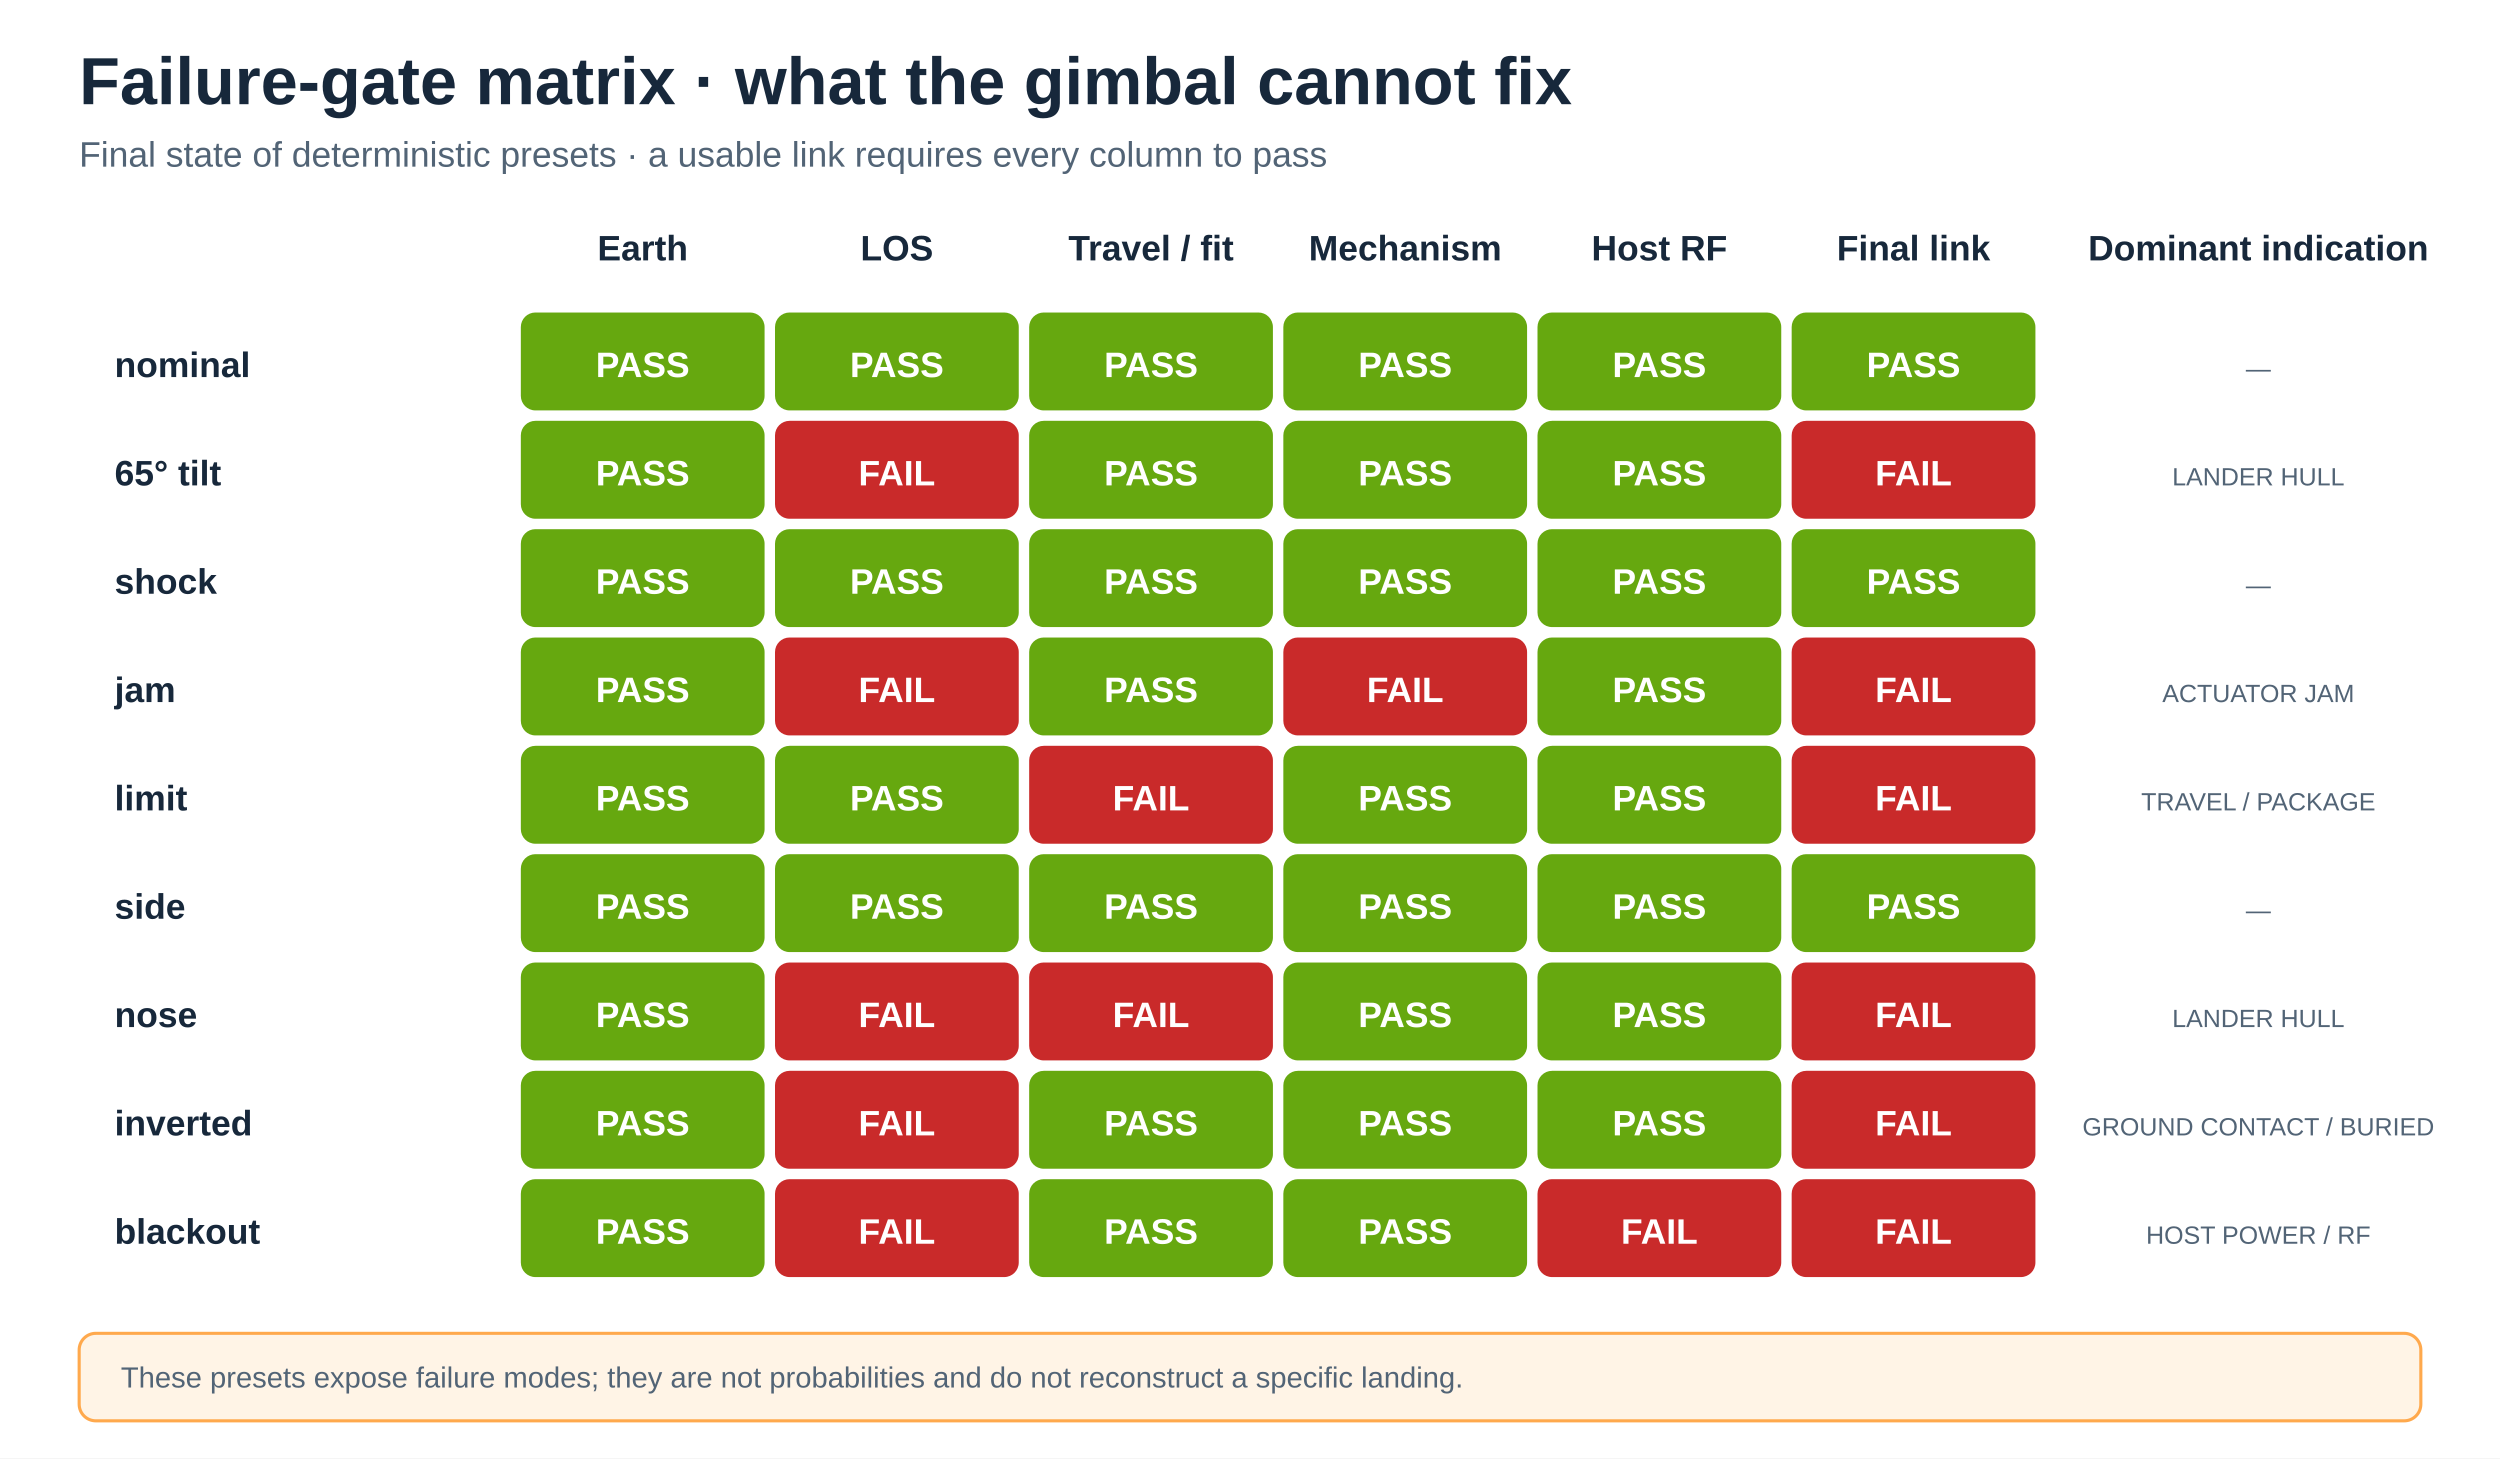
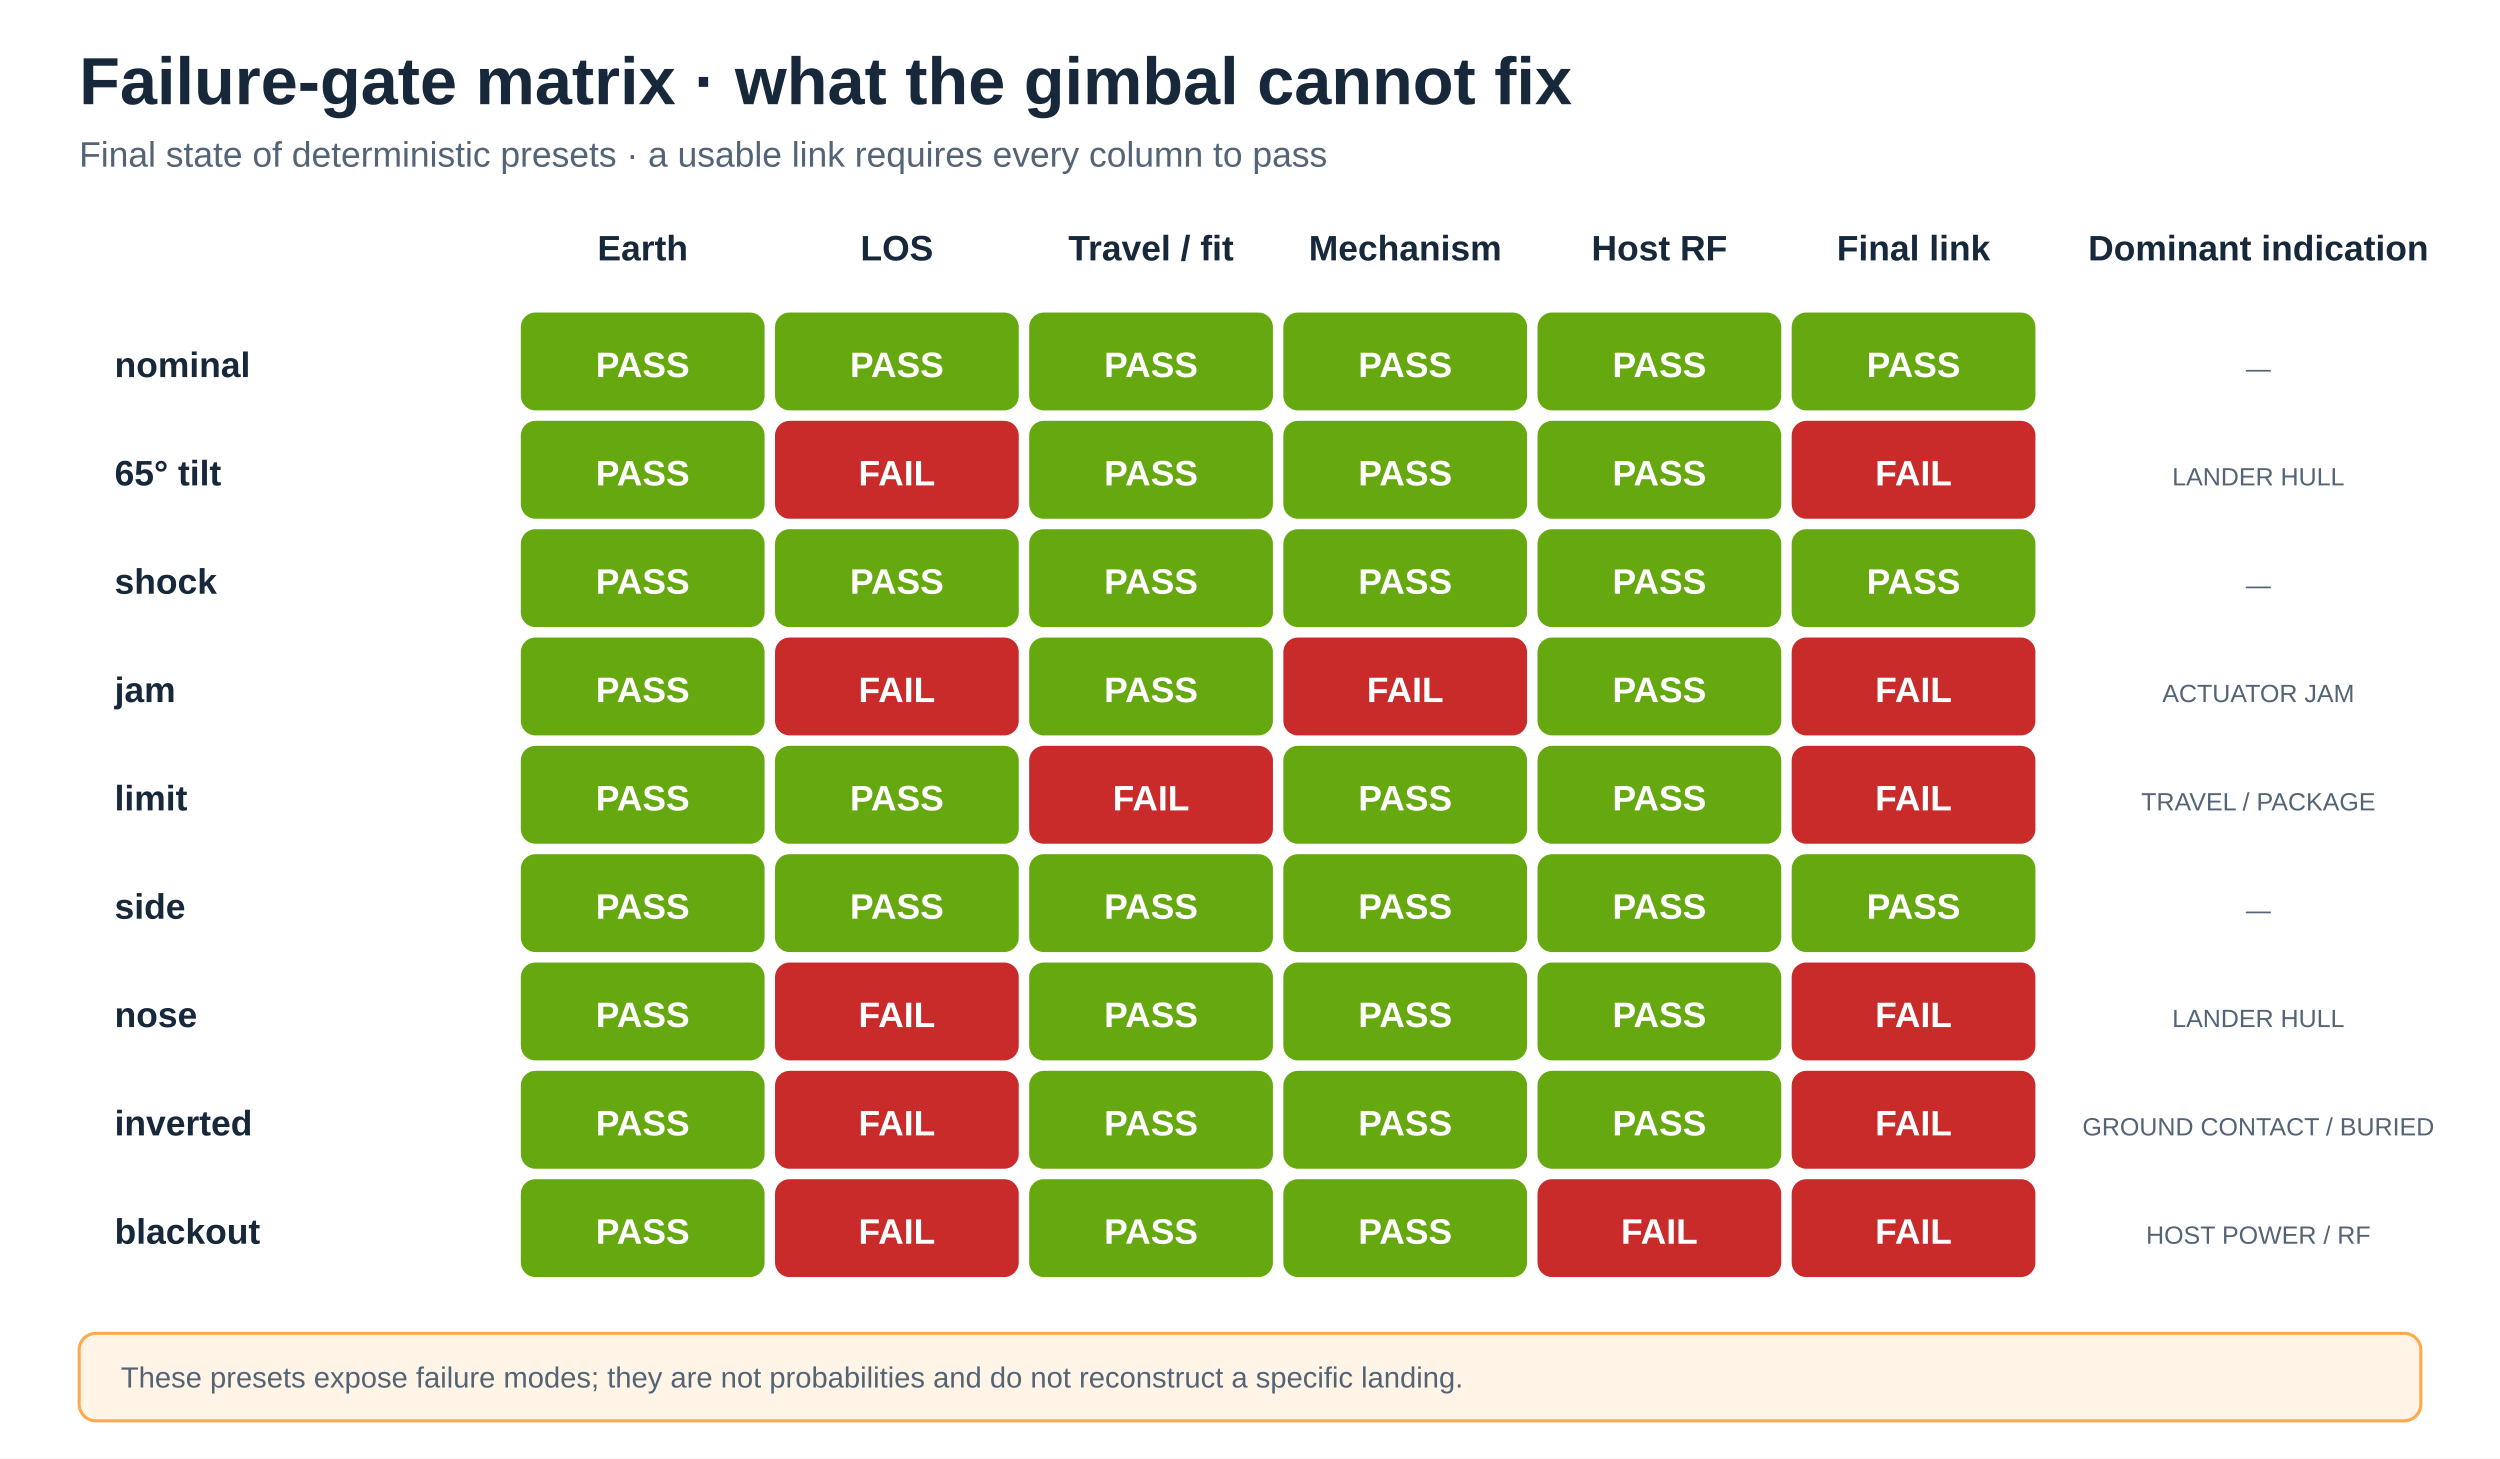
<svg xmlns="http://www.w3.org/2000/svg" width="1200" height="700" viewBox="0 0 1200 700">
  <rect width="100%" height="100%" fill="white" />
  <style>text{font-family:Arial,"Noto Sans Thai",sans-serif;fill:#17283b}.title{font-size:32px;font-weight:700}.sub{font-size:17px;fill:#526476}.h{font-size:23px;font-weight:700}.label{font-size:17px;font-weight:700}.small{font-size:14px;fill:#526476}.tiny{font-size:12px;fill:#526476}.white{fill:#fff}.green{fill:#66a80f}.orange{fill:#e8590c}.red{fill:#c92a2a}.blue{fill:#1971c2}.grid{stroke:#dce3e8;stroke-width:1}.axis{stroke:#71808e;stroke-width:1.5}.card{fill:#f8fafb;stroke:#d7dfe5;stroke-width:1.5}.warn{fill:#fff4e6;stroke:#ffa94d;stroke-width:1.5}</style>
  <text x="38" y="50" class="title">Failure-gate matrix · what the gimbal cannot fix</text>
  <text x="38" y="80" class="sub">Final state of deterministic presets · a usable link requires every column to pass</text>
  <text x="308.5" y="125" class="label" text-anchor="middle">Earth</text>
  <text x="430.5" y="125" class="label" text-anchor="middle">LOS</text>
  <text x="552.5" y="125" class="label" text-anchor="middle">Travel / fit</text>
  <text x="674.5" y="125" class="label" text-anchor="middle">Mechanism</text>
  <text x="796.5" y="125" class="label" text-anchor="middle">Host RF</text>
  <text x="918.5" y="125" class="label" text-anchor="middle">Final link</text>
  <text x="55" y="181" class="label">nominal</text>
  <rect x="250" y="150" width="117" height="47" rx="7" fill="#66a80f" />
  <text x="308.5" y="181" class="label white" text-anchor="middle">PASS</text>
  <rect x="372" y="150" width="117" height="47" rx="7" fill="#66a80f" />
  <text x="430.5" y="181" class="label white" text-anchor="middle">PASS</text>
  <rect x="494" y="150" width="117" height="47" rx="7" fill="#66a80f" />
  <text x="552.5" y="181" class="label white" text-anchor="middle">PASS</text>
  <rect x="616" y="150" width="117" height="47" rx="7" fill="#66a80f" />
  <text x="674.5" y="181" class="label white" text-anchor="middle">PASS</text>
  <rect x="738" y="150" width="117" height="47" rx="7" fill="#66a80f" />
  <text x="796.5" y="181" class="label white" text-anchor="middle">PASS</text>
  <rect x="860" y="150" width="117" height="47" rx="7" fill="#66a80f" />
  <text x="918.5" y="181" class="label white" text-anchor="middle">PASS</text>
  <text x="1084" y="181" class="tiny" text-anchor="middle">—</text>
  <text x="55" y="233" class="label">65° tilt</text>
  <rect x="250" y="202" width="117" height="47" rx="7" fill="#66a80f" />
  <text x="308.5" y="233" class="label white" text-anchor="middle">PASS</text>
  <rect x="372" y="202" width="117" height="47" rx="7" fill="#c92a2a" />
  <text x="430.5" y="233" class="label white" text-anchor="middle">FAIL</text>
  <rect x="494" y="202" width="117" height="47" rx="7" fill="#66a80f" />
  <text x="552.5" y="233" class="label white" text-anchor="middle">PASS</text>
  <rect x="616" y="202" width="117" height="47" rx="7" fill="#66a80f" />
  <text x="674.5" y="233" class="label white" text-anchor="middle">PASS</text>
  <rect x="738" y="202" width="117" height="47" rx="7" fill="#66a80f" />
  <text x="796.5" y="233" class="label white" text-anchor="middle">PASS</text>
  <rect x="860" y="202" width="117" height="47" rx="7" fill="#c92a2a" />
  <text x="918.5" y="233" class="label white" text-anchor="middle">FAIL</text>
  <text x="1084" y="233" class="tiny" text-anchor="middle">LANDER HULL</text>
  <text x="55" y="285" class="label">shock</text>
  <rect x="250" y="254" width="117" height="47" rx="7" fill="#66a80f" />
  <text x="308.5" y="285" class="label white" text-anchor="middle">PASS</text>
  <rect x="372" y="254" width="117" height="47" rx="7" fill="#66a80f" />
  <text x="430.5" y="285" class="label white" text-anchor="middle">PASS</text>
  <rect x="494" y="254" width="117" height="47" rx="7" fill="#66a80f" />
  <text x="552.5" y="285" class="label white" text-anchor="middle">PASS</text>
  <rect x="616" y="254" width="117" height="47" rx="7" fill="#66a80f" />
  <text x="674.5" y="285" class="label white" text-anchor="middle">PASS</text>
  <rect x="738" y="254" width="117" height="47" rx="7" fill="#66a80f" />
  <text x="796.5" y="285" class="label white" text-anchor="middle">PASS</text>
  <rect x="860" y="254" width="117" height="47" rx="7" fill="#66a80f" />
  <text x="918.5" y="285" class="label white" text-anchor="middle">PASS</text>
  <text x="1084" y="285" class="tiny" text-anchor="middle">—</text>
  <text x="55" y="337" class="label">jam</text>
  <rect x="250" y="306" width="117" height="47" rx="7" fill="#66a80f" />
  <text x="308.5" y="337" class="label white" text-anchor="middle">PASS</text>
  <rect x="372" y="306" width="117" height="47" rx="7" fill="#c92a2a" />
  <text x="430.5" y="337" class="label white" text-anchor="middle">FAIL</text>
  <rect x="494" y="306" width="117" height="47" rx="7" fill="#66a80f" />
  <text x="552.5" y="337" class="label white" text-anchor="middle">PASS</text>
  <rect x="616" y="306" width="117" height="47" rx="7" fill="#c92a2a" />
  <text x="674.5" y="337" class="label white" text-anchor="middle">FAIL</text>
  <rect x="738" y="306" width="117" height="47" rx="7" fill="#66a80f" />
  <text x="796.5" y="337" class="label white" text-anchor="middle">PASS</text>
  <rect x="860" y="306" width="117" height="47" rx="7" fill="#c92a2a" />
  <text x="918.5" y="337" class="label white" text-anchor="middle">FAIL</text>
  <text x="1084" y="337" class="tiny" text-anchor="middle">ACTUATOR JAM</text>
  <text x="55" y="389" class="label">limit</text>
  <rect x="250" y="358" width="117" height="47" rx="7" fill="#66a80f" />
  <text x="308.5" y="389" class="label white" text-anchor="middle">PASS</text>
  <rect x="372" y="358" width="117" height="47" rx="7" fill="#66a80f" />
  <text x="430.5" y="389" class="label white" text-anchor="middle">PASS</text>
  <rect x="494" y="358" width="117" height="47" rx="7" fill="#c92a2a" />
  <text x="552.5" y="389" class="label white" text-anchor="middle">FAIL</text>
  <rect x="616" y="358" width="117" height="47" rx="7" fill="#66a80f" />
  <text x="674.5" y="389" class="label white" text-anchor="middle">PASS</text>
  <rect x="738" y="358" width="117" height="47" rx="7" fill="#66a80f" />
  <text x="796.5" y="389" class="label white" text-anchor="middle">PASS</text>
  <rect x="860" y="358" width="117" height="47" rx="7" fill="#c92a2a" />
  <text x="918.5" y="389" class="label white" text-anchor="middle">FAIL</text>
  <text x="1084" y="389" class="tiny" text-anchor="middle">TRAVEL / PACKAGE</text>
  <text x="55" y="441" class="label">side</text>
  <rect x="250" y="410" width="117" height="47" rx="7" fill="#66a80f" />
  <text x="308.5" y="441" class="label white" text-anchor="middle">PASS</text>
  <rect x="372" y="410" width="117" height="47" rx="7" fill="#66a80f" />
  <text x="430.5" y="441" class="label white" text-anchor="middle">PASS</text>
  <rect x="494" y="410" width="117" height="47" rx="7" fill="#66a80f" />
  <text x="552.5" y="441" class="label white" text-anchor="middle">PASS</text>
  <rect x="616" y="410" width="117" height="47" rx="7" fill="#66a80f" />
  <text x="674.5" y="441" class="label white" text-anchor="middle">PASS</text>
  <rect x="738" y="410" width="117" height="47" rx="7" fill="#66a80f" />
  <text x="796.5" y="441" class="label white" text-anchor="middle">PASS</text>
  <rect x="860" y="410" width="117" height="47" rx="7" fill="#66a80f" />
  <text x="918.5" y="441" class="label white" text-anchor="middle">PASS</text>
  <text x="1084" y="441" class="tiny" text-anchor="middle">—</text>
  <text x="55" y="493" class="label">nose</text>
  <rect x="250" y="462" width="117" height="47" rx="7" fill="#66a80f" />
  <text x="308.5" y="493" class="label white" text-anchor="middle">PASS</text>
  <rect x="372" y="462" width="117" height="47" rx="7" fill="#c92a2a" />
  <text x="430.5" y="493" class="label white" text-anchor="middle">FAIL</text>
-   <rect x="494" y="462" width="117" height="47" rx="7" fill="#c92a2a" />
-   <text x="552.5" y="493" class="label white" text-anchor="middle">FAIL</text>
+   <rect x="494" y="462" width="117" height="47" rx="7" fill="#66a80f" />
+   <text x="552.5" y="493" class="label white" text-anchor="middle">PASS</text>
  <rect x="616" y="462" width="117" height="47" rx="7" fill="#66a80f" />
  <text x="674.5" y="493" class="label white" text-anchor="middle">PASS</text>
  <rect x="738" y="462" width="117" height="47" rx="7" fill="#66a80f" />
  <text x="796.5" y="493" class="label white" text-anchor="middle">PASS</text>
  <rect x="860" y="462" width="117" height="47" rx="7" fill="#c92a2a" />
  <text x="918.5" y="493" class="label white" text-anchor="middle">FAIL</text>
  <text x="1084" y="493" class="tiny" text-anchor="middle">LANDER HULL</text>
  <text x="55" y="545" class="label">inverted</text>
  <rect x="250" y="514" width="117" height="47" rx="7" fill="#66a80f" />
  <text x="308.5" y="545" class="label white" text-anchor="middle">PASS</text>
  <rect x="372" y="514" width="117" height="47" rx="7" fill="#c92a2a" />
  <text x="430.5" y="545" class="label white" text-anchor="middle">FAIL</text>
  <rect x="494" y="514" width="117" height="47" rx="7" fill="#66a80f" />
  <text x="552.5" y="545" class="label white" text-anchor="middle">PASS</text>
  <rect x="616" y="514" width="117" height="47" rx="7" fill="#66a80f" />
  <text x="674.5" y="545" class="label white" text-anchor="middle">PASS</text>
  <rect x="738" y="514" width="117" height="47" rx="7" fill="#66a80f" />
  <text x="796.5" y="545" class="label white" text-anchor="middle">PASS</text>
  <rect x="860" y="514" width="117" height="47" rx="7" fill="#c92a2a" />
  <text x="918.5" y="545" class="label white" text-anchor="middle">FAIL</text>
  <text x="1084" y="545" class="tiny" text-anchor="middle">GROUND CONTACT / BURIED</text>
  <text x="55" y="597" class="label">blackout</text>
  <rect x="250" y="566" width="117" height="47" rx="7" fill="#66a80f" />
  <text x="308.5" y="597" class="label white" text-anchor="middle">PASS</text>
  <rect x="372" y="566" width="117" height="47" rx="7" fill="#c92a2a" />
  <text x="430.5" y="597" class="label white" text-anchor="middle">FAIL</text>
  <rect x="494" y="566" width="117" height="47" rx="7" fill="#66a80f" />
  <text x="552.5" y="597" class="label white" text-anchor="middle">PASS</text>
  <rect x="616" y="566" width="117" height="47" rx="7" fill="#66a80f" />
  <text x="674.5" y="597" class="label white" text-anchor="middle">PASS</text>
  <rect x="738" y="566" width="117" height="47" rx="7" fill="#c92a2a" />
  <text x="796.5" y="597" class="label white" text-anchor="middle">FAIL</text>
  <rect x="860" y="566" width="117" height="47" rx="7" fill="#c92a2a" />
  <text x="918.5" y="597" class="label white" text-anchor="middle">FAIL</text>
  <text x="1084" y="597" class="tiny" text-anchor="middle">HOST POWER / RF</text>
  <text x="1084" y="125" class="label" text-anchor="middle">Dominant indication</text>
  <rect x="38" y="640" width="1124" height="42" rx="8" class="warn" />
  <text x="58" y="666" class="small">These presets expose failure modes; they are not probabilities and do not reconstruct a specific landing.</text>
</svg>
